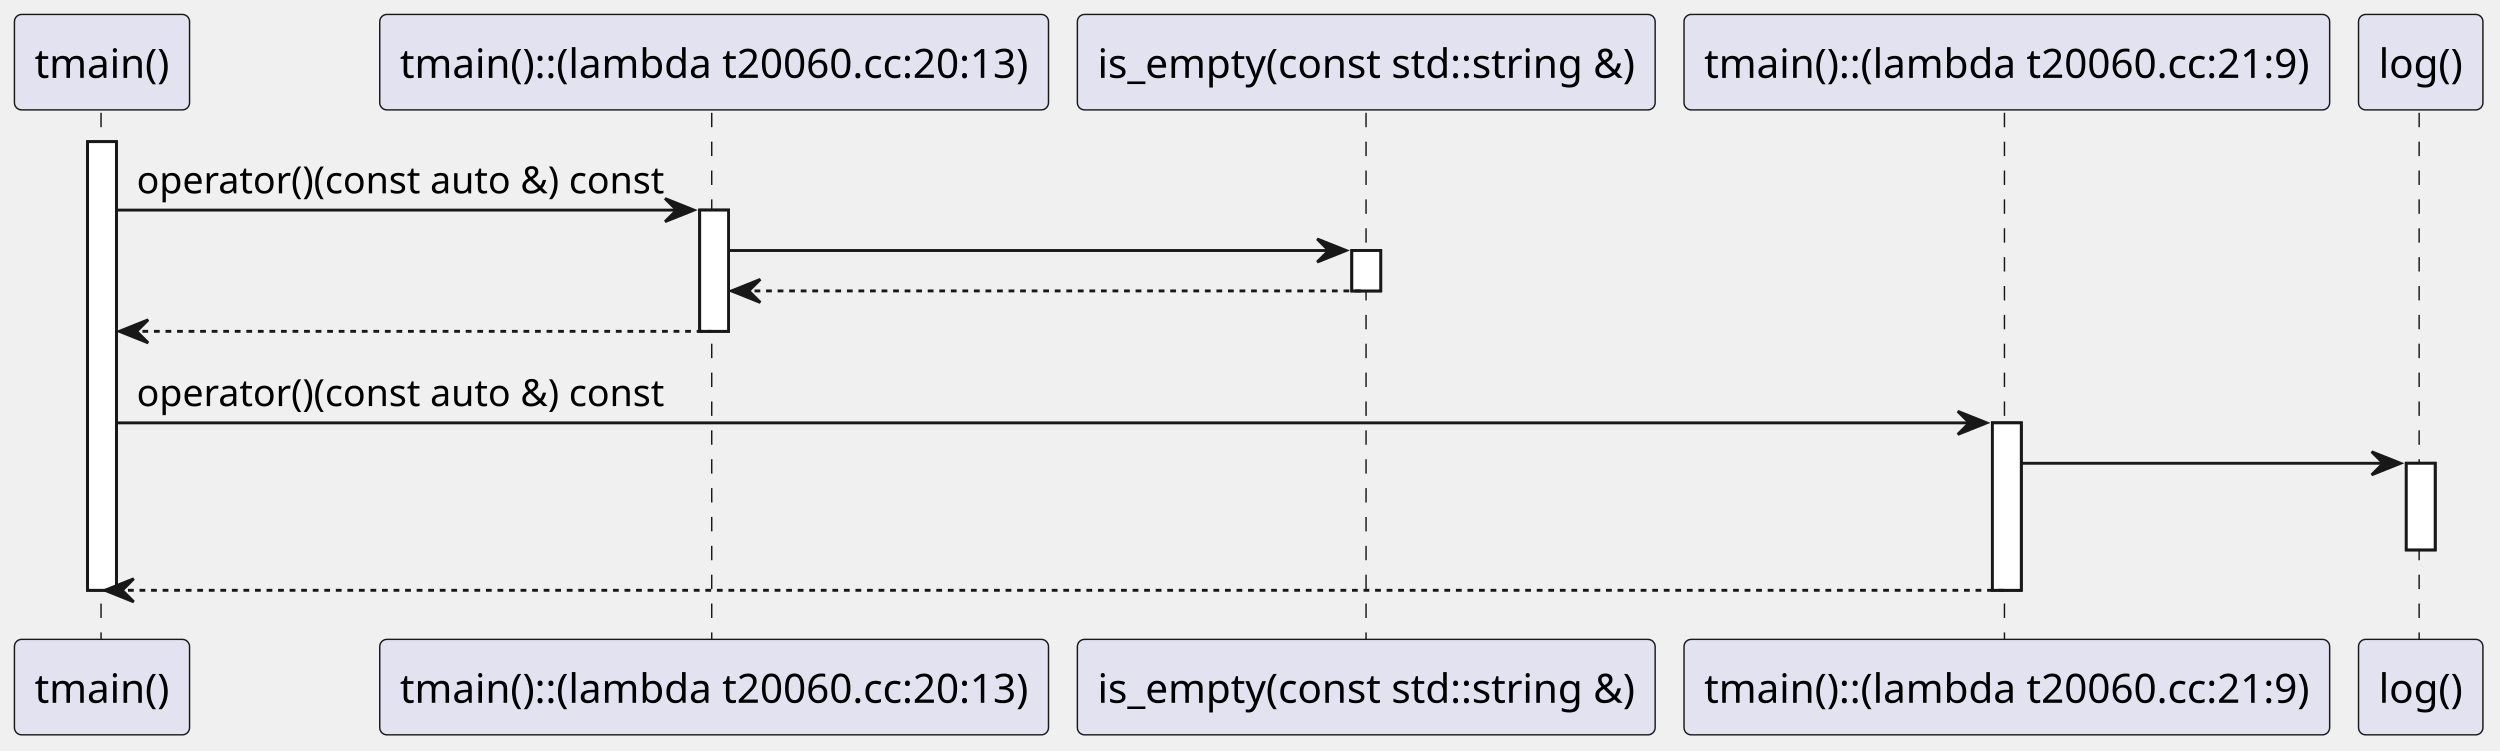
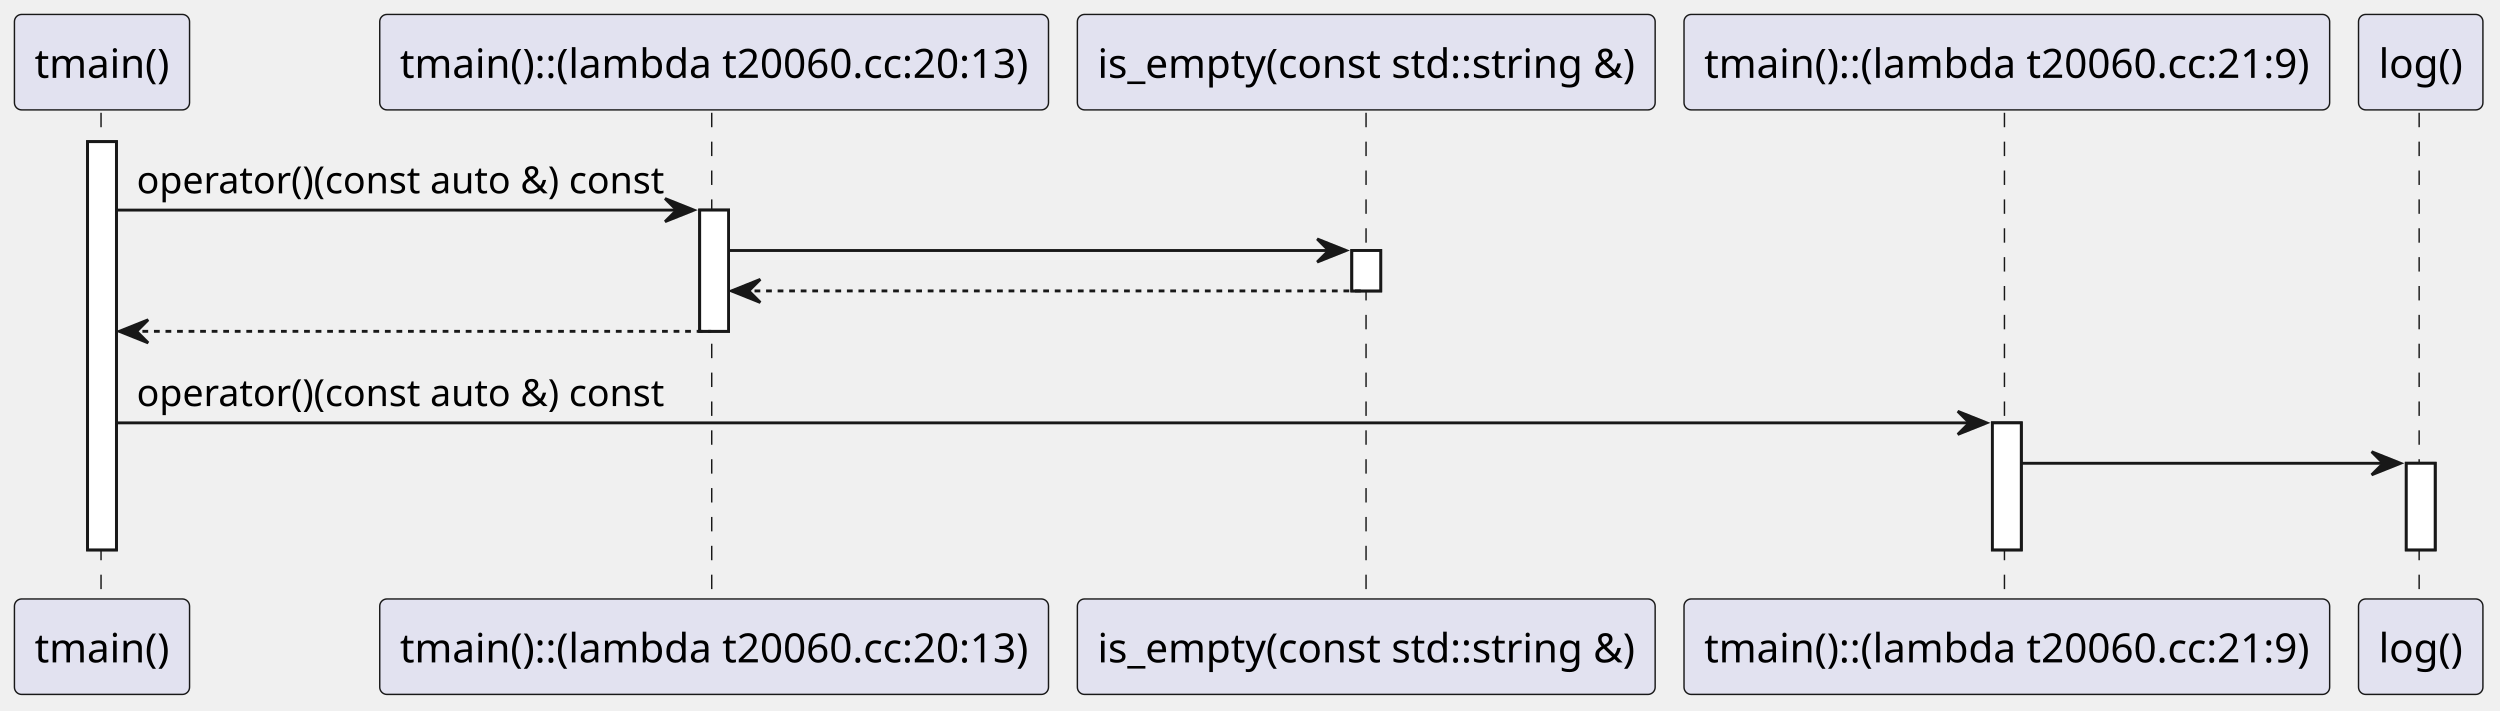
- <svg xmlns="http://www.w3.org/2000/svg" contentStyleType="text/css" data-diagram-type="SEQUENCE" height="260px" preserveAspectRatio="none" style="width:866px;height:260px;background:#FFFFFF;" version="1.1" viewBox="0 0 866 260" width="866px" zoomAndPan="magnify">
+ <svg xmlns="http://www.w3.org/2000/svg" contentStyleType="text/css" data-diagram-type="SEQUENCE" height="246px" preserveAspectRatio="none" style="width:866px;height:246px;background:#FFFFFF;" version="1.1" viewBox="0 0 866 246" width="866px" zoomAndPan="magnify">
  <defs>
    <style type="text/css">a:hover { text-decoration: underline; }</style>
  </defs>
  <g>
    <g>
-       <rect fill="#FFFFFF" height="155.412" style="stroke:#181818;stroke-width:1;" width="10" x="30.331" y="49.068" />
+       <rect fill="#FFFFFF" height="141.412" style="stroke:#181818;stroke-width:1;" width="10" x="30.331" y="49.068" />
    </g>
    <g>
      <rect fill="#FFFFFF" height="42" style="stroke:#181818;stroke-width:1;" width="10" x="242.371" y="72.774" />
    </g>
    <g>
      <rect fill="#FFFFFF" height="14" style="stroke:#181818;stroke-width:1;" width="10" x="468.271" y="86.774" />
    </g>
    <g>
-       <rect fill="#FFFFFF" height="58" style="stroke:#181818;stroke-width:1;" width="10" x="690.168" y="146.48" />
+       <rect fill="#FFFFFF" height="44" style="stroke:#181818;stroke-width:1;" width="10" x="690.168" y="146.48" />
    </g>
    <g>
      <rect fill="#FFFFFF" height="30" style="stroke:#181818;stroke-width:1;" width="10" x="833.538" y="160.48" />
    </g>
    <g>
-       <rect fill="transparent" height="183.412" width="8" x="31.331" y="39.068" />
-       <line style="stroke:#181818;stroke-width:0.5;stroke-dasharray:5.0,5.0;" x1="35" x2="35" y1="39.068" y2="222.48" />
+       <rect fill="transparent" height="169.412" width="8" x="31.331" y="39.068" />
+       <line style="stroke:#181818;stroke-width:0.5;stroke-dasharray:5.0,5.0;" x1="35" x2="35" y1="39.068" y2="208.48" />
    </g>
    <g>
-       <rect fill="transparent" height="183.412" width="8" x="243.371" y="39.068" />
-       <line style="stroke:#181818;stroke-width:0.5;stroke-dasharray:5.0,5.0;" x1="246.542" x2="246.542" y1="39.068" y2="222.48" />
+       <rect fill="transparent" height="169.412" width="8" x="243.371" y="39.068" />
+       <line style="stroke:#181818;stroke-width:0.5;stroke-dasharray:5.0,5.0;" x1="246.542" x2="246.542" y1="39.068" y2="208.48" />
    </g>
    <g>
-       <rect fill="transparent" height="183.412" width="8" x="469.271" y="39.068" />
-       <line style="stroke:#181818;stroke-width:0.5;stroke-dasharray:5.0,5.0;" x1="473.2" x2="473.2" y1="39.068" y2="222.48" />
+       <rect fill="transparent" height="169.412" width="8" x="469.271" y="39.068" />
+       <line style="stroke:#181818;stroke-width:0.5;stroke-dasharray:5.0,5.0;" x1="473.2" x2="473.2" y1="39.068" y2="208.48" />
    </g>
    <g>
-       <rect fill="transparent" height="183.412" width="8" x="691.168" y="39.068" />
-       <line style="stroke:#181818;stroke-width:0.5;stroke-dasharray:5.0,5.0;" x1="694.343" x2="694.343" y1="39.068" y2="222.48" />
+       <rect fill="transparent" height="169.412" width="8" x="691.168" y="39.068" />
+       <line style="stroke:#181818;stroke-width:0.5;stroke-dasharray:5.0,5.0;" x1="694.343" x2="694.343" y1="39.068" y2="208.48" />
    </g>
    <g>
-       <rect fill="transparent" height="183.412" width="8" x="834.538" y="39.068" />
-       <line style="stroke:#181818;stroke-width:0.5;stroke-dasharray:5.0,5.0;" x1="837.992" x2="837.992" y1="39.068" y2="222.48" />
+       <rect fill="transparent" height="169.412" width="8" x="834.538" y="39.068" />
+       <line style="stroke:#181818;stroke-width:0.5;stroke-dasharray:5.0,5.0;" x1="837.992" x2="837.992" y1="39.068" y2="208.48" />
    </g>
    <rect fill="#E2E2F0" height="33.068" rx="2.5" ry="2.5" style="stroke:#181818;stroke-width:0.5;" width="60.662" x="5" y="5" />
    <text fill="#000000" font-family="sans-serif" font-size="14" lengthAdjust="spacing" textLength="46.662" x="12" y="26.966">tmain()</text>
-     <rect fill="#E2E2F0" height="33.068" rx="2.5" ry="2.5" style="stroke:#181818;stroke-width:0.5;" width="60.662" x="5" y="221.48" />
-     <text fill="#000000" font-family="sans-serif" font-size="14" lengthAdjust="spacing" textLength="46.662" x="12" y="243.446">tmain()</text>
+     <rect fill="#E2E2F0" height="33.068" rx="2.5" ry="2.5" style="stroke:#181818;stroke-width:0.5;" width="60.662" x="5" y="207.48" />
+     <text fill="#000000" font-family="sans-serif" font-size="14" lengthAdjust="spacing" textLength="46.662" x="12" y="229.446">tmain()</text>
    <rect fill="#E2E2F0" height="33.068" rx="2.5" ry="2.5" style="stroke:#181818;stroke-width:0.5;" width="231.657" x="131.542" y="5" />
    <text fill="#000000" font-family="sans-serif" font-size="14" lengthAdjust="spacing" textLength="217.657" x="138.542" y="26.966">tmain()::(lambda t20060.cc:20:13)</text>
-     <rect fill="#E2E2F0" height="33.068" rx="2.5" ry="2.5" style="stroke:#181818;stroke-width:0.5;" width="231.657" x="131.542" y="221.48" />
-     <text fill="#000000" font-family="sans-serif" font-size="14" lengthAdjust="spacing" textLength="217.657" x="138.542" y="243.446">tmain()::(lambda t20060.cc:20:13)</text>
+     <rect fill="#E2E2F0" height="33.068" rx="2.5" ry="2.5" style="stroke:#181818;stroke-width:0.5;" width="231.657" x="131.542" y="207.48" />
+     <text fill="#000000" font-family="sans-serif" font-size="14" lengthAdjust="spacing" textLength="217.657" x="138.542" y="229.446">tmain()::(lambda t20060.cc:20:13)</text>
    <rect fill="#E2E2F0" height="33.068" rx="2.5" ry="2.5" style="stroke:#181818;stroke-width:0.5;" width="200.143" x="373.2" y="5" />
    <text fill="#000000" font-family="sans-serif" font-size="14" lengthAdjust="spacing" textLength="186.143" x="380.2" y="26.966">is_empty(const std::string &amp;)</text>
-     <rect fill="#E2E2F0" height="33.068" rx="2.5" ry="2.5" style="stroke:#181818;stroke-width:0.5;" width="200.143" x="373.2" y="221.48" />
-     <text fill="#000000" font-family="sans-serif" font-size="14" lengthAdjust="spacing" textLength="186.143" x="380.2" y="243.446">is_empty(const std::string &amp;)</text>
+     <rect fill="#E2E2F0" height="33.068" rx="2.5" ry="2.5" style="stroke:#181818;stroke-width:0.5;" width="200.143" x="373.2" y="207.48" />
+     <text fill="#000000" font-family="sans-serif" font-size="14" lengthAdjust="spacing" textLength="186.143" x="380.2" y="229.446">is_empty(const std::string &amp;)</text>
    <rect fill="#E2E2F0" height="33.068" rx="2.5" ry="2.5" style="stroke:#181818;stroke-width:0.5;" width="223.649" x="583.343" y="5" />
    <text fill="#000000" font-family="sans-serif" font-size="14" lengthAdjust="spacing" textLength="209.649" x="590.343" y="26.966">tmain()::(lambda t20060.cc:21:9)</text>
-     <rect fill="#E2E2F0" height="33.068" rx="2.5" ry="2.5" style="stroke:#181818;stroke-width:0.5;" width="223.649" x="583.343" y="221.48" />
-     <text fill="#000000" font-family="sans-serif" font-size="14" lengthAdjust="spacing" textLength="209.649" x="590.343" y="243.446">tmain()::(lambda t20060.cc:21:9)</text>
+     <rect fill="#E2E2F0" height="33.068" rx="2.5" ry="2.5" style="stroke:#181818;stroke-width:0.5;" width="223.649" x="583.343" y="207.48" />
+     <text fill="#000000" font-family="sans-serif" font-size="14" lengthAdjust="spacing" textLength="209.649" x="590.343" y="229.446">tmain()::(lambda t20060.cc:21:9)</text>
    <rect fill="#E2E2F0" height="33.068" rx="2.5" ry="2.5" style="stroke:#181818;stroke-width:0.5;" width="43.092" x="816.992" y="5" />
    <text fill="#000000" font-family="sans-serif" font-size="14" lengthAdjust="spacing" textLength="29.092" x="823.992" y="26.966">log()</text>
-     <rect fill="#E2E2F0" height="33.068" rx="2.5" ry="2.5" style="stroke:#181818;stroke-width:0.5;" width="43.092" x="816.992" y="221.48" />
-     <text fill="#000000" font-family="sans-serif" font-size="14" lengthAdjust="spacing" textLength="29.092" x="823.992" y="243.446">log()</text>
+     <rect fill="#E2E2F0" height="33.068" rx="2.5" ry="2.5" style="stroke:#181818;stroke-width:0.5;" width="43.092" x="816.992" y="207.48" />
+     <text fill="#000000" font-family="sans-serif" font-size="14" lengthAdjust="spacing" textLength="29.092" x="823.992" y="229.446">log()</text>
    <g>
-       <rect fill="#FFFFFF" height="155.412" style="stroke:#181818;stroke-width:1;" width="10" x="30.331" y="49.068" />
+       <rect fill="#FFFFFF" height="141.412" style="stroke:#181818;stroke-width:1;" width="10" x="30.331" y="49.068" />
    </g>
    <g>
      <rect fill="#FFFFFF" height="42" style="stroke:#181818;stroke-width:1;" width="10" x="242.371" y="72.774" />
    </g>
    <g>
      <rect fill="#FFFFFF" height="14" style="stroke:#181818;stroke-width:1;" width="10" x="468.271" y="86.774" />
    </g>
    <g>
-       <rect fill="#FFFFFF" height="58" style="stroke:#181818;stroke-width:1;" width="10" x="690.168" y="146.48" />
+       <rect fill="#FFFFFF" height="44" style="stroke:#181818;stroke-width:1;" width="10" x="690.168" y="146.48" />
    </g>
    <g>
      <rect fill="#FFFFFF" height="30" style="stroke:#181818;stroke-width:1;" width="10" x="833.538" y="160.48" />
    </g>
    <polygon fill="#181818" points="230.371,68.774,240.371,72.774,230.371,76.774,234.371,72.774" style="stroke:#181818;stroke-width:1;" />
    <line style="stroke:#181818;stroke-width:1;" x1="40.331" x2="236.371" y1="72.774" y2="72.774" />
    <text fill="#000000" font-family="sans-serif" font-size="13" lengthAdjust="spacing" textLength="183.04" x="47.331" y="66.965">operator()(const auto &amp;) const</text>
    <polygon fill="#181818" points="456.271,82.774,466.271,86.774,456.271,90.774,460.271,86.774" style="stroke:#181818;stroke-width:1;" />
    <line style="stroke:#181818;stroke-width:1;" x1="252.371" x2="462.271" y1="86.774" y2="86.774" />
    <polygon fill="#181818" points="263.371,96.774,253.371,100.774,263.371,104.774,259.371,100.774" style="stroke:#181818;stroke-width:1;" />
    <line style="stroke:#181818;stroke-width:1;stroke-dasharray:2.0,2.0;" x1="257.371" x2="472.271" y1="100.774" y2="100.774" />
    <polygon fill="#181818" points="51.331,110.774,41.331,114.774,51.331,118.774,47.331,114.774" style="stroke:#181818;stroke-width:1;" />
    <line style="stroke:#181818;stroke-width:1;stroke-dasharray:2.0,2.0;" x1="45.331" x2="246.371" y1="114.774" y2="114.774" />
    <polygon fill="#181818" points="678.168,142.48,688.168,146.48,678.168,150.48,682.168,146.48" style="stroke:#181818;stroke-width:1;" />
    <line style="stroke:#181818;stroke-width:1;" x1="40.331" x2="684.168" y1="146.48" y2="146.48" />
    <text fill="#000000" font-family="sans-serif" font-size="13" lengthAdjust="spacing" textLength="183.04" x="47.331" y="140.671">operator()(const auto &amp;) const</text>
    <polygon fill="#181818" points="821.538,156.48,831.538,160.48,821.538,164.48,825.538,160.48" style="stroke:#181818;stroke-width:1;" />
    <line style="stroke:#181818;stroke-width:1;" x1="700.168" x2="827.538" y1="160.48" y2="160.48" />
-     <polygon fill="#181818" points="46.331,200.48,36.331,204.48,46.331,208.48,42.331,204.48" style="stroke:#181818;stroke-width:1;" />
-     <line style="stroke:#181818;stroke-width:1;stroke-dasharray:2.0,2.0;" x1="40.331" x2="694.168" y1="204.48" y2="204.48" />
  </g>
</svg>
